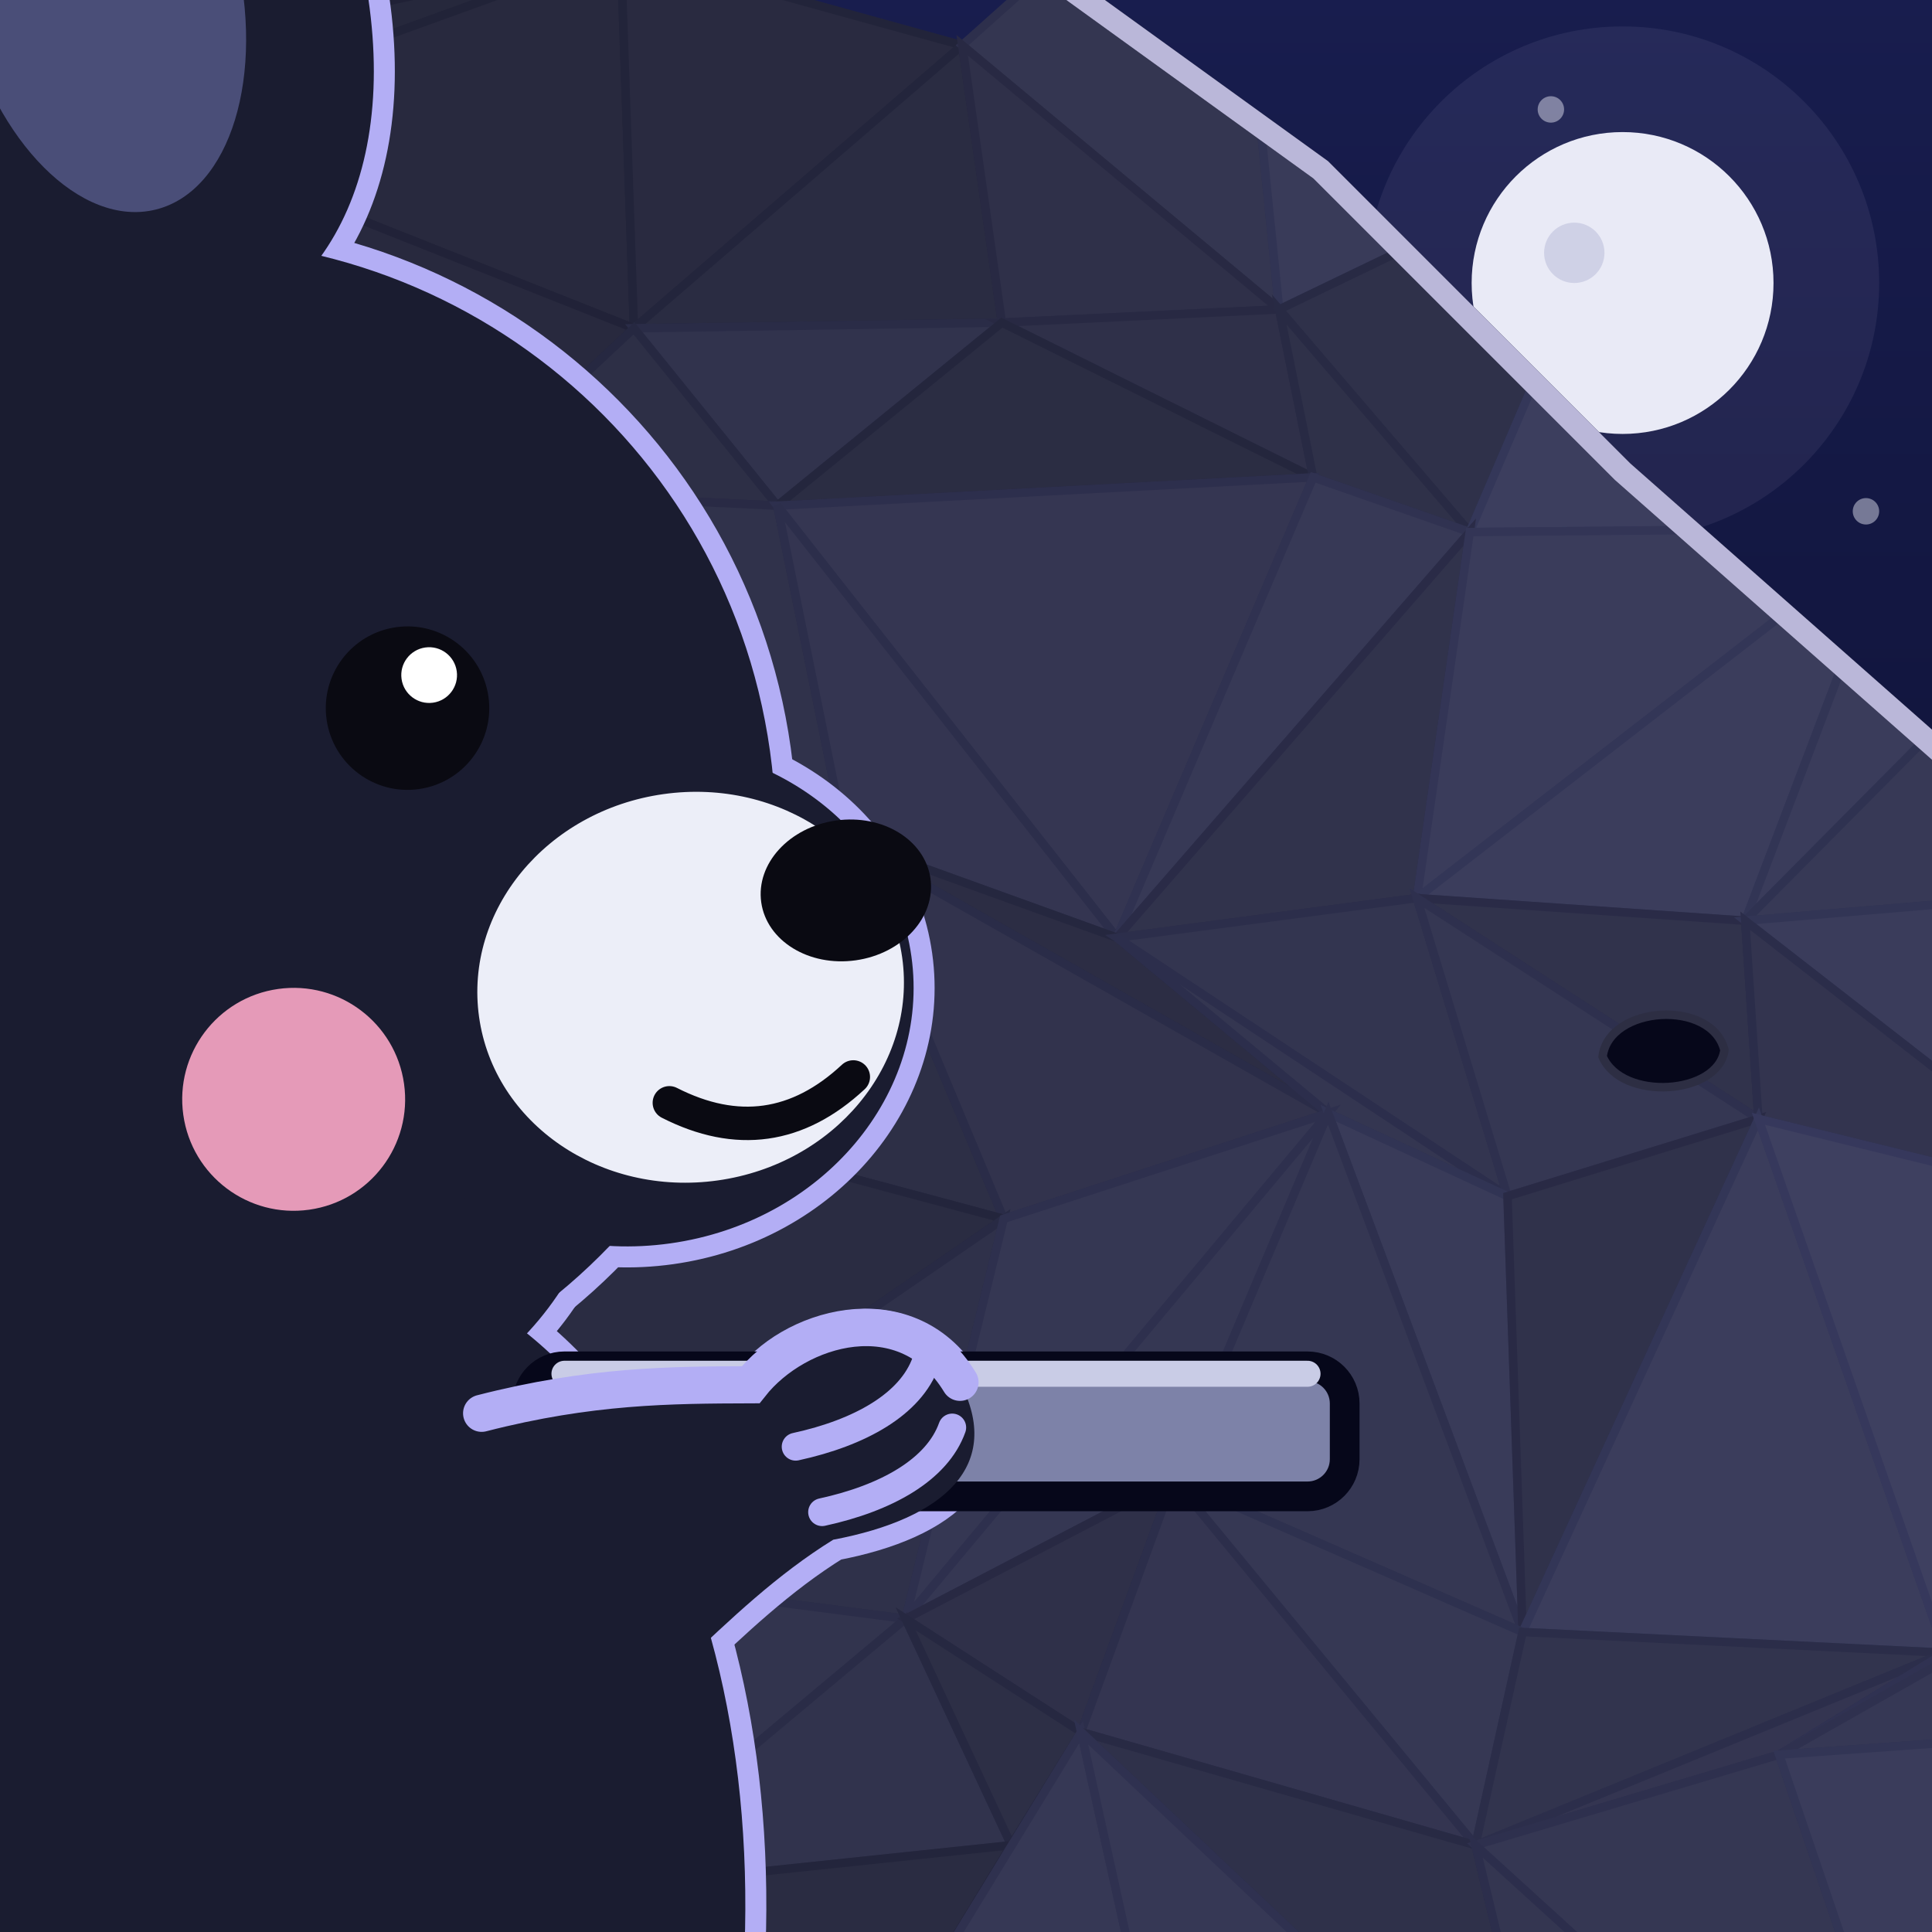
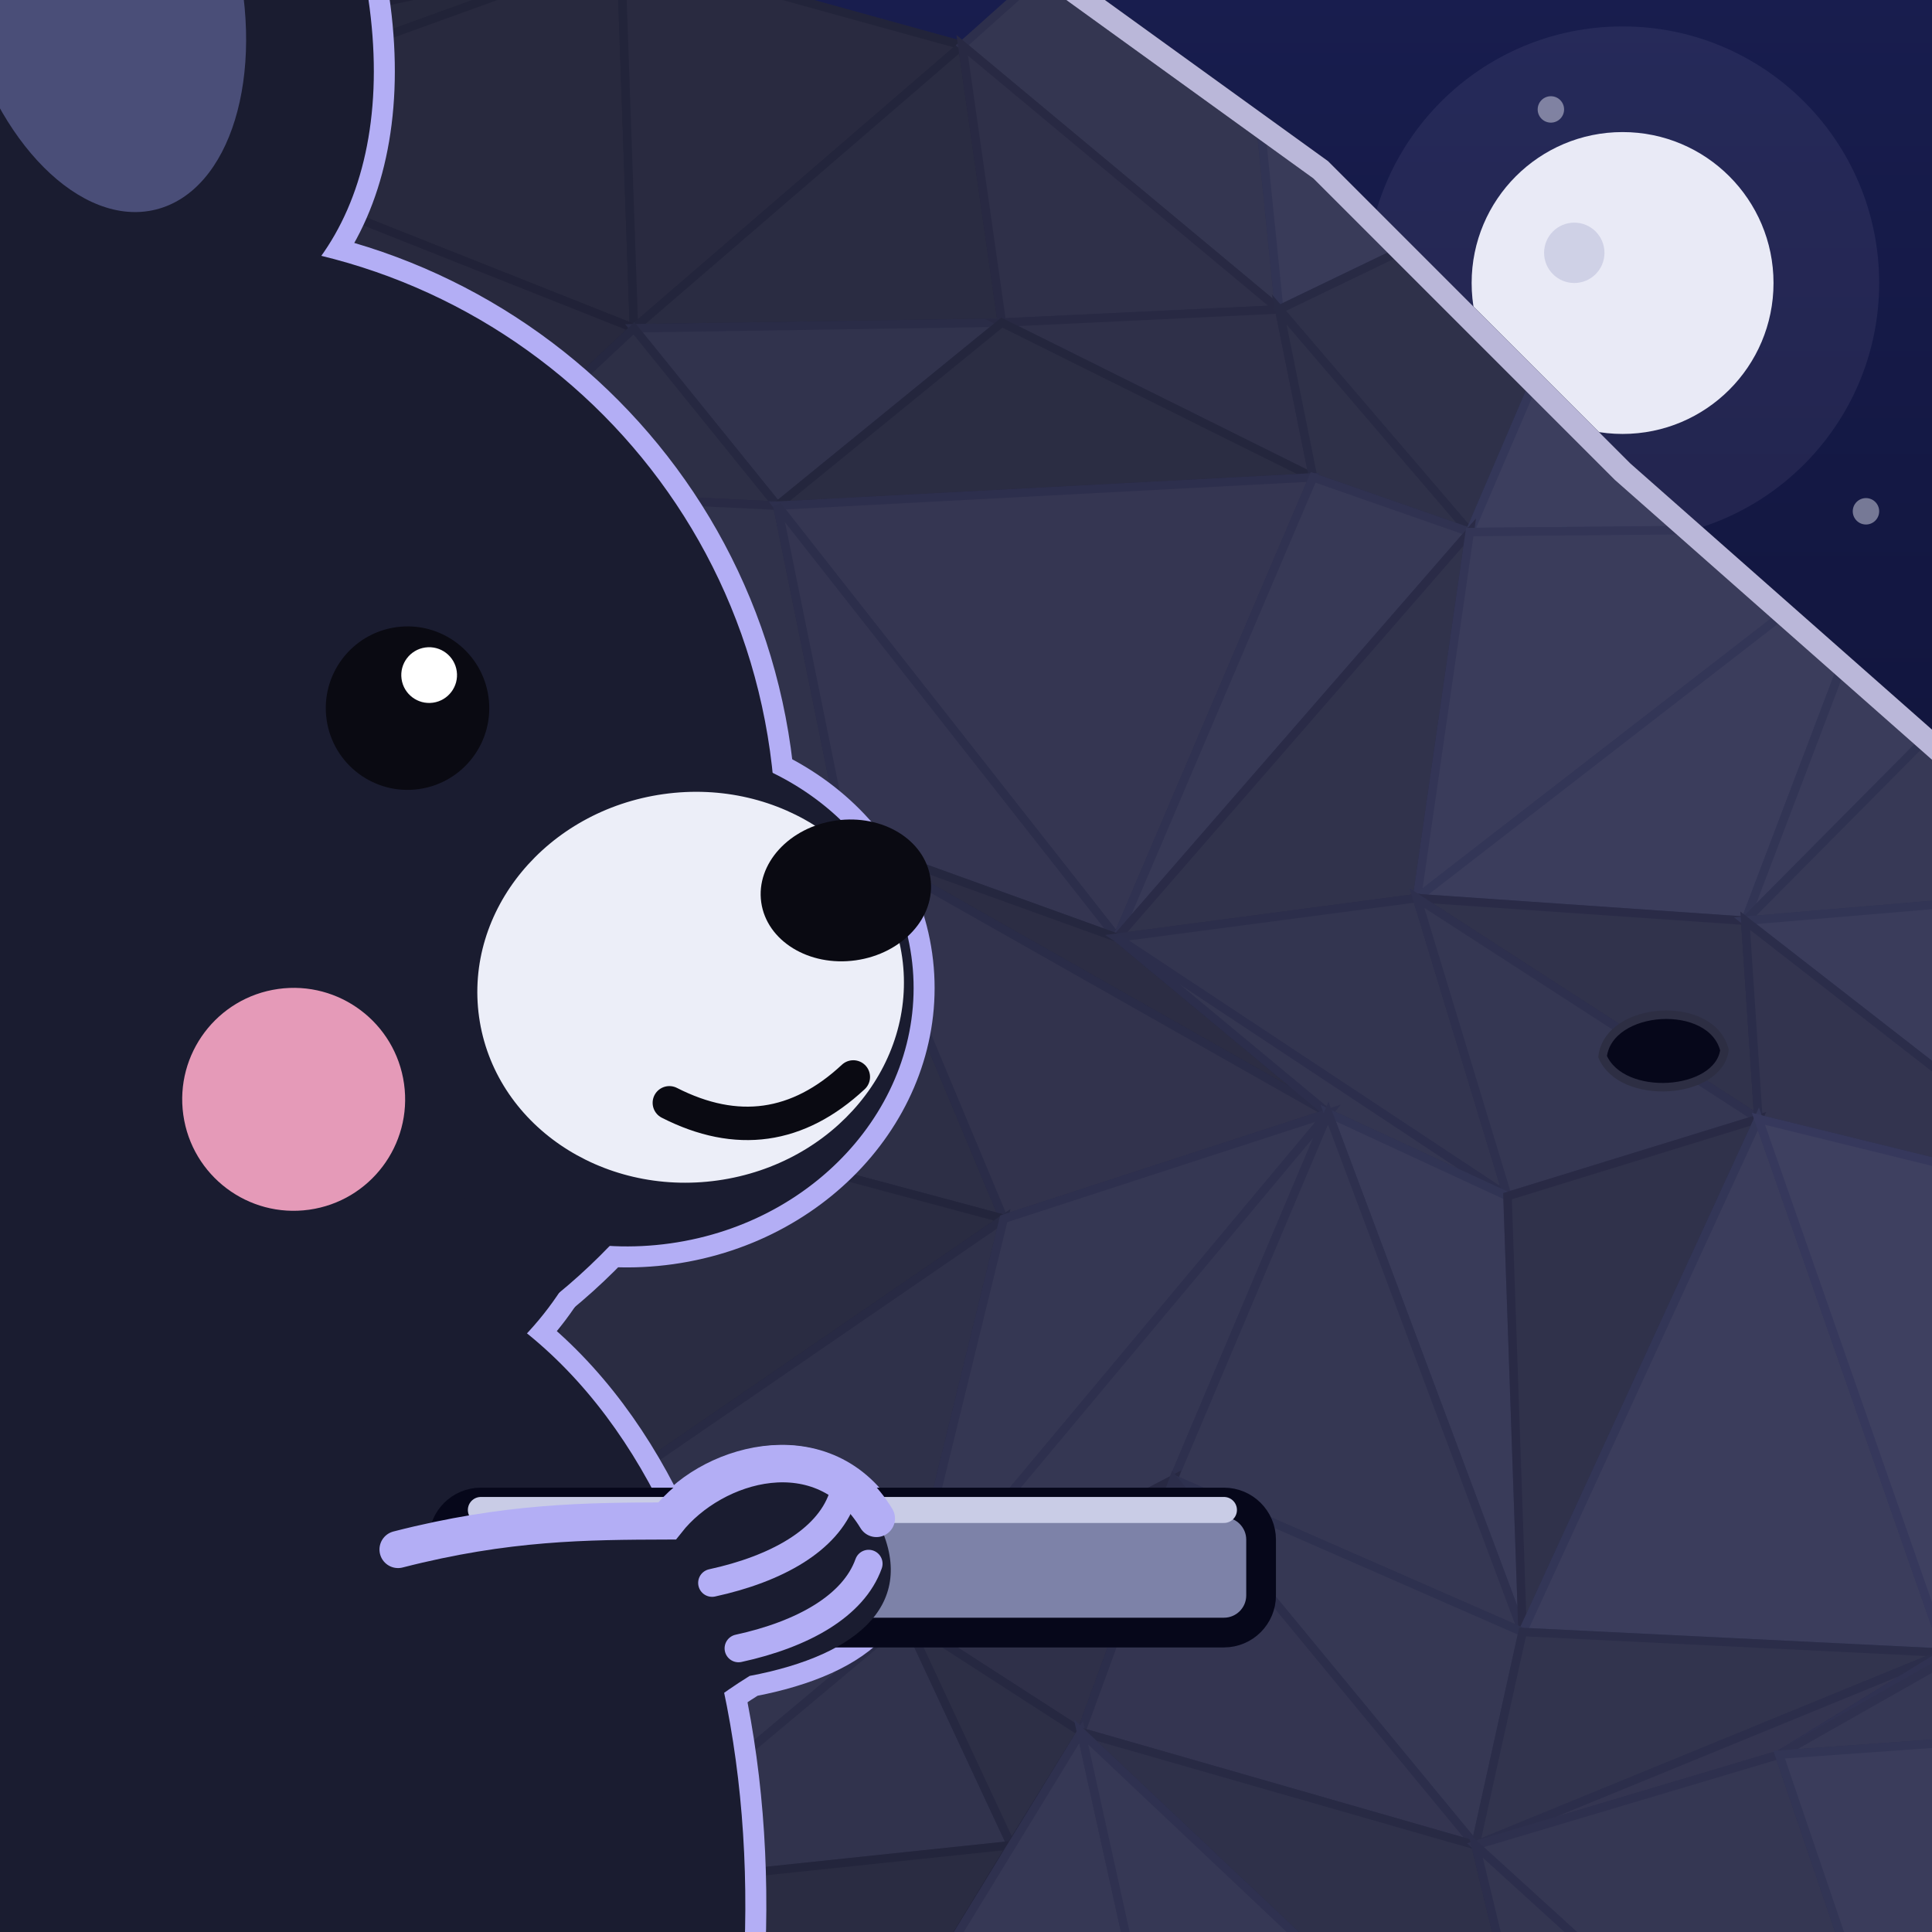
<svg xmlns="http://www.w3.org/2000/svg" viewBox="0 0 1024 1024" width="1024" height="1024" role="img" aria-label="App icon, Crimp">
  <defs>
    <clipPath id="ic-crimp-1024">
      <rect width="1024" height="1024" rx="0" />
    </clipPath>
    <linearGradient id="ib-crimp-1024" x1="0" y1="0" x2="0" y2="1">
      <stop offset="0" stop-color="#181D4E" />
      <stop offset="1" stop-color="#080A26" />
    </linearGradient>
  </defs>
  <g clip-path="url(#ic-crimp-1024)">
    <rect width="1024" height="1024" fill="url(#ib-crimp-1024)" />
    <circle cx="655" cy="265" r="7" fill="#EEF0FA" opacity="0.45" />
    <circle cx="28" cy="56" r="10" fill="#EEF0FA" opacity="0.6" />
    <circle cx="425" cy="267" r="13" fill="#EEF0FA" opacity="0.75" />
    <circle cx="822" cy="58" r="7" fill="#EEF0FA" opacity="0.45" />
    <circle cx="195" cy="269" r="10" fill="#EEF0FA" opacity="0.6" />
    <circle cx="592" cy="60" r="13" fill="#EEF0FA" opacity="0.75" />
    <circle cx="989" cy="271" r="7" fill="#EEF0FA" opacity="0.45" />
    <circle cx="362" cy="62" r="10" fill="#EEF0FA" opacity="0.6" />
    <circle cx="759" cy="273" r="13" fill="#EEF0FA" opacity="0.75" />
    <circle cx="860" cy="150" r="136" fill="#E9E6FF" opacity=".07" />
    <circle cx="860" cy="150" r="80" fill="#E9EAF6" />
    <circle cx="834.4" cy="134" r="16" fill="#CFD1E6" />
    <g>
      <clipPath id="r-crimp-1024">
        <path d="M-40 1064 L-40 -40 L520 -40 L700 90 L860 250 L1064 430 L1064 1064Z" />
      </clipPath>
      <g clip-path="url(#r-crimp-1024)">
        <path d="M-75,-107L102,23L69,68Z" fill="hsl(236 22% 20.0%)" stroke="hsl(236 26% 17.5%)" stroke-width="4.5" />
        <path d="M-75,-107L69,68L-3,162Z" fill="hsl(236 22% 19.0%)" stroke="hsl(236 26% 16.5%)" stroke-width="4.5" />
        <path d="M102,23L329,-26L69,68Z" fill="hsl(236 22% 19.2%)" stroke="hsl(236 26% 16.7%)" stroke-width="4.5" />
        <path d="M329,-26L336,174L69,68Z" fill="hsl(236 22% 20.0%)" stroke="hsl(236 26% 17.5%)" stroke-width="4.5" />
        <path d="M329,-26L510,24L336,174Z" fill="hsl(236 22% 20.5%)" stroke="hsl(236 26% 18.0%)" stroke-width="4.5" />
        <path d="M510,24L531,171L336,174Z" fill="hsl(236 22% 21.1%)" stroke="hsl(236 26% 18.6%)" stroke-width="4.5" />
        <path d="M510,24L651,-102L678,164Z" fill="hsl(236 22% 26.1%)" stroke="hsl(236 26% 23.6%)" stroke-width="4.5" />
        <path d="M510,24L678,164L531,171Z" fill="hsl(236 22% 23.5%)" stroke="hsl(236 26% 21.0%)" stroke-width="4.5" />
        <path d="M651,-102L800,-79L869,72Z" fill="hsl(236 22% 26.7%)" stroke="hsl(236 26% 24.2%)" stroke-width="4.5" />
        <path d="M651,-102L869,72L678,164Z" fill="hsl(236 22% 28.6%)" stroke="hsl(236 26% 26.1%)" stroke-width="4.5" />
        <path d="M800,-79L970,-40L918,98Z" fill="hsl(236 22% 30.3%)" stroke="hsl(236 26% 27.8%)" stroke-width="4.5" />
        <path d="M800,-79L918,98L869,72Z" fill="hsl(236 22% 25.8%)" stroke="hsl(236 26% 23.3%)" stroke-width="4.5" />
        <path d="M970,-40L1195,-75L918,98Z" fill="hsl(236 22% 27.0%)" stroke="hsl(236 26% 24.5%)" stroke-width="4.5" />
        <path d="M1195,-75L1093,93L918,98Z" fill="hsl(236 22% 31.0%)" stroke="hsl(236 26% 28.5%)" stroke-width="4.5" />
        <path d="M1195,-75L1379,-49L1093,93Z" fill="hsl(236 22% 31.0%)" stroke="hsl(236 26% 28.5%)" stroke-width="4.5" />
        <path d="M1379,-49L1275,63L1093,93Z" fill="hsl(236 22% 31.0%)" stroke="hsl(236 26% 28.5%)" stroke-width="4.5" />
        <path d="M-3,162L69,68L84,332Z" fill="hsl(236 22% 19.0%)" stroke="hsl(236 26% 16.5%)" stroke-width="4.5" />
        <path d="M-3,162L84,332L-45,334Z" fill="hsl(236 22% 20.6%)" stroke="hsl(236 26% 18.1%)" stroke-width="4.5" />
        <path d="M69,68L336,174L244,260Z" fill="hsl(236 22% 19.9%)" stroke="hsl(236 26% 17.4%)" stroke-width="4.5" />
        <path d="M69,68L244,260L84,332Z" fill="hsl(236 22% 23.1%)" stroke="hsl(236 26% 20.6%)" stroke-width="4.5" />
        <path d="M336,174L531,171L412,268Z" fill="hsl(236 22% 24.6%)" stroke="hsl(236 26% 22.1%)" stroke-width="4.5" />
        <path d="M336,174L412,268L244,260Z" fill="hsl(236 22% 22.6%)" stroke="hsl(236 26% 20.1%)" stroke-width="4.5" />
        <path d="M531,171L678,164L696,253Z" fill="hsl(236 22% 23.5%)" stroke="hsl(236 26% 21.0%)" stroke-width="4.5" />
        <path d="M531,171L696,253L412,268Z" fill="hsl(236 22% 21.6%)" stroke="hsl(236 26% 19.1%)" stroke-width="4.5" />
        <path d="M678,164L869,72L779,282Z" fill="hsl(236 22% 23.8%)" stroke="hsl(236 26% 21.3%)" stroke-width="4.5" />
        <path d="M678,164L779,282L696,253Z" fill="hsl(236 22% 23.6%)" stroke="hsl(236 26% 21.1%)" stroke-width="4.5" />
        <path d="M869,72L918,98L1004,280Z" fill="hsl(236 22% 29.1%)" stroke="hsl(236 26% 26.6%)" stroke-width="4.5" />
        <path d="M869,72L1004,280L779,282Z" fill="hsl(236 22% 30.2%)" stroke="hsl(236 26% 27.7%)" stroke-width="4.5" />
        <path d="M918,98L1093,93L1174,237Z" fill="hsl(236 22% 31.0%)" stroke="hsl(236 26% 28.5%)" stroke-width="4.5" />
        <path d="M918,98L1174,237L1004,280Z" fill="hsl(236 22% 29.1%)" stroke="hsl(236 26% 26.6%)" stroke-width="4.5" />
        <path d="M1093,93L1275,63L1293,328Z" fill="hsl(236 22% 30.5%)" stroke="hsl(236 26% 28.0%)" stroke-width="4.5" />
        <path d="M1093,93L1293,328L1174,237Z" fill="hsl(236 22% 29.6%)" stroke="hsl(236 26% 27.1%)" stroke-width="4.5" />
        <path d="M-45,334L84,332L81,538Z" fill="hsl(236 22% 22.6%)" stroke="hsl(236 26% 20.1%)" stroke-width="4.5" />
        <path d="M-45,334L81,538L-56,525Z" fill="hsl(236 22% 20.2%)" stroke="hsl(236 26% 17.7%)" stroke-width="4.5" />
        <path d="M84,332L244,260L81,538Z" fill="hsl(236 22% 23.1%)" stroke="hsl(236 26% 20.6%)" stroke-width="4.5" />
        <path d="M244,260L298,490L81,538Z" fill="hsl(236 22% 20.3%)" stroke="hsl(236 26% 17.8%)" stroke-width="4.5" />
        <path d="M244,260L412,268L448,445Z" fill="hsl(236 22% 24.0%)" stroke="hsl(236 26% 21.5%)" stroke-width="4.5" />
        <path d="M244,260L448,445L298,490Z" fill="hsl(236 22% 21.4%)" stroke="hsl(236 26% 18.9%)" stroke-width="4.5" />
        <path d="M412,268L696,253L592,497Z" fill="hsl(236 22% 26.4%)" stroke="hsl(236 26% 23.9%)" stroke-width="4.5" />
        <path d="M412,268L592,497L448,445Z" fill="hsl(236 22% 25.9%)" stroke="hsl(236 26% 23.4%)" stroke-width="4.5" />
        <path d="M696,253L779,282L592,497Z" fill="hsl(236 22% 27.7%)" stroke="hsl(236 26% 25.2%)" stroke-width="4.5" />
        <path d="M779,282L751,476L592,497Z" fill="hsl(236 22% 24.5%)" stroke="hsl(236 26% 22.0%)" stroke-width="4.5" />
        <path d="M779,282L1004,280L751,476Z" fill="hsl(236 22% 29.3%)" stroke="hsl(236 26% 26.8%)" stroke-width="4.5" />
        <path d="M1004,280L925,488L751,476Z" fill="hsl(236 22% 29.6%)" stroke="hsl(236 26% 27.1%)" stroke-width="4.5" />
        <path d="M1004,280L1174,237L925,488Z" fill="hsl(236 22% 29.1%)" stroke="hsl(236 26% 26.6%)" stroke-width="4.5" />
        <path d="M1174,237L1138,470L925,488Z" fill="hsl(236 22% 27.6%)" stroke="hsl(236 26% 25.1%)" stroke-width="4.5" />
        <path d="M1174,237L1293,328L1276,538Z" fill="hsl(236 22% 28.1%)" stroke="hsl(236 26% 25.6%)" stroke-width="4.5" />
        <path d="M1174,237L1276,538L1138,470Z" fill="hsl(236 22% 27.2%)" stroke="hsl(236 26% 24.7%)" stroke-width="4.5" />
        <path d="M-56,525L81,538L-89,657Z" fill="hsl(236 22% 21.7%)" stroke="hsl(236 26% 19.2%)" stroke-width="4.5" />
        <path d="M81,538L142,633L-89,657Z" fill="hsl(236 22% 21.5%)" stroke="hsl(236 26% 19.0%)" stroke-width="4.5" />
        <path d="M81,538L298,490L323,590Z" fill="hsl(236 22% 19.7%)" stroke="hsl(236 26% 17.2%)" stroke-width="4.5" />
        <path d="M81,538L323,590L142,633Z" fill="hsl(236 22% 19.0%)" stroke="hsl(236 26% 16.5%)" stroke-width="4.5" />
        <path d="M298,490L448,445L323,590Z" fill="hsl(236 22% 25.3%)" stroke="hsl(236 26% 22.8%)" stroke-width="4.5" />
        <path d="M448,445L532,646L323,590Z" fill="hsl(236 22% 22.6%)" stroke="hsl(236 26% 20.1%)" stroke-width="4.5" />
        <path d="M448,445L592,497L704,590Z" fill="hsl(236 22% 22.0%)" stroke="hsl(236 26% 19.5%)" stroke-width="4.5" />
        <path d="M448,445L704,590L532,646Z" fill="hsl(236 22% 24.9%)" stroke="hsl(236 26% 22.4%)" stroke-width="4.5" />
        <path d="M592,497L751,476L799,634Z" fill="hsl(236 22% 25.7%)" stroke="hsl(236 26% 23.2%)" stroke-width="4.5" />
        <path d="M592,497L799,634L704,590Z" fill="hsl(236 22% 26.0%)" stroke="hsl(236 26% 23.5%)" stroke-width="4.5" />
        <path d="M751,476L925,488L932,593Z" fill="hsl(236 22% 24.5%)" stroke="hsl(236 26% 22.0%)" stroke-width="4.5" />
        <path d="M751,476L932,593L799,634Z" fill="hsl(236 22% 26.8%)" stroke="hsl(236 26% 24.3%)" stroke-width="4.5" />
        <path d="M925,488L1138,470L1119,639Z" fill="hsl(236 22% 29.1%)" stroke="hsl(236 26% 26.6%)" stroke-width="4.5" />
        <path d="M925,488L1119,639L932,593Z" fill="hsl(236 22% 25.4%)" stroke="hsl(236 26% 22.9%)" stroke-width="4.5" />
        <path d="M1138,470L1276,538L1255,573Z" fill="hsl(236 22% 27.9%)" stroke="hsl(236 26% 25.4%)" stroke-width="4.5" />
        <path d="M1138,470L1255,573L1119,639Z" fill="hsl(236 22% 27.2%)" stroke="hsl(236 26% 24.7%)" stroke-width="4.5" />
        <path d="M-89,657L142,633L18,776Z" fill="hsl(236 22% 22.2%)" stroke="hsl(236 26% 19.7%)" stroke-width="4.5" />
        <path d="M142,633L190,878L18,776Z" fill="hsl(236 22% 21.0%)" stroke="hsl(236 26% 18.5%)" stroke-width="4.5" />
        <path d="M142,633L323,590L264,830Z" fill="hsl(236 22% 24.4%)" stroke="hsl(236 26% 21.9%)" stroke-width="4.5" />
        <path d="M142,633L264,830L190,878Z" fill="hsl(236 22% 19.0%)" stroke="hsl(236 26% 16.5%)" stroke-width="4.5" />
        <path d="M323,590L532,646L264,830Z" fill="hsl(236 22% 21.1%)" stroke="hsl(236 26% 18.6%)" stroke-width="4.5" />
        <path d="M532,646L480,858L264,830Z" fill="hsl(236 22% 23.7%)" stroke="hsl(236 26% 21.2%)" stroke-width="4.5" />
        <path d="M532,646L704,590L480,858Z" fill="hsl(236 22% 26.8%)" stroke="hsl(236 26% 24.3%)" stroke-width="4.5" />
        <path d="M704,590L622,784L480,858Z" fill="hsl(236 22% 26.7%)" stroke="hsl(236 26% 24.2%)" stroke-width="4.5" />
        <path d="M704,590L799,634L807,865Z" fill="hsl(236 22% 28.6%)" stroke="hsl(236 26% 26.1%)" stroke-width="4.5" />
        <path d="M704,590L807,865L622,784Z" fill="hsl(236 22% 26.7%)" stroke="hsl(236 26% 24.2%)" stroke-width="4.5" />
        <path d="M799,634L932,593L807,865Z" fill="hsl(236 22% 24.0%)" stroke="hsl(236 26% 21.5%)" stroke-width="4.5" />
        <path d="M932,593L1031,876L807,865Z" fill="hsl(236 22% 29.6%)" stroke="hsl(236 26% 27.1%)" stroke-width="4.5" />
        <path d="M932,593L1119,639L1031,876Z" fill="hsl(236 22% 31.0%)" stroke="hsl(236 26% 28.5%)" stroke-width="4.5" />
        <path d="M1119,639L1181,795L1031,876Z" fill="hsl(236 22% 28.8%)" stroke="hsl(236 26% 26.3%)" stroke-width="4.5" />
        <path d="M1119,639L1255,573L1327,869Z" fill="hsl(236 22% 30.5%)" stroke="hsl(236 26% 28.0%)" stroke-width="4.5" />
        <path d="M1119,639L1327,869L1181,795Z" fill="hsl(236 22% 29.1%)" stroke="hsl(236 26% 26.6%)" stroke-width="4.5" />
        <path d="M18,776L190,878L100,983Z" fill="hsl(236 22% 21.3%)" stroke="hsl(236 26% 18.8%)" stroke-width="4.5" />
        <path d="M18,776L100,983L2,1043Z" fill="hsl(236 22% 19.0%)" stroke="hsl(236 26% 16.5%)" stroke-width="4.5" />
        <path d="M190,878L264,830L100,983Z" fill="hsl(236 22% 19.0%)" stroke="hsl(236 26% 16.5%)" stroke-width="4.5" />
        <path d="M264,830L308,1002L100,983Z" fill="hsl(236 22% 21.6%)" stroke="hsl(236 26% 19.1%)" stroke-width="4.5" />
        <path d="M264,830L480,858L308,1002Z" fill="hsl(236 22% 25.1%)" stroke="hsl(236 26% 22.6%)" stroke-width="4.5" />
        <path d="M480,858L536,978L308,1002Z" fill="hsl(236 22% 24.7%)" stroke="hsl(236 26% 22.2%)" stroke-width="4.5" />
        <path d="M480,858L622,784L573,918Z" fill="hsl(236 22% 23.5%)" stroke="hsl(236 26% 21.0%)" stroke-width="4.5" />
        <path d="M480,858L573,918L536,978Z" fill="hsl(236 22% 22.6%)" stroke="hsl(236 26% 20.1%)" stroke-width="4.5" />
        <path d="M622,784L807,865L782,978Z" fill="hsl(236 22% 27.1%)" stroke="hsl(236 26% 24.6%)" stroke-width="4.5" />
        <path d="M622,784L782,978L573,918Z" fill="hsl(236 22% 25.9%)" stroke="hsl(236 26% 23.4%)" stroke-width="4.5" />
        <path d="M807,865L1031,876L782,978Z" fill="hsl(236 22% 25.2%)" stroke="hsl(236 26% 22.7%)" stroke-width="4.5" />
        <path d="M1031,876L943,930L782,978Z" fill="hsl(236 22% 25.9%)" stroke="hsl(236 26% 23.4%)" stroke-width="4.5" />
        <path d="M1031,876L1181,795L943,930Z" fill="hsl(236 22% 27.9%)" stroke="hsl(236 26% 25.4%)" stroke-width="4.5" />
        <path d="M1181,795L1167,914L943,930Z" fill="hsl(236 22% 27.2%)" stroke="hsl(236 26% 24.7%)" stroke-width="4.5" />
        <path d="M1181,795L1327,869L1335,980Z" fill="hsl(236 22% 31.0%)" stroke="hsl(236 26% 28.5%)" stroke-width="4.5" />
        <path d="M1181,795L1335,980L1167,914Z" fill="hsl(236 22% 30.2%)" stroke="hsl(236 26% 27.7%)" stroke-width="4.5" />
        <path d="M2,1043L100,983L-3,1187Z" fill="hsl(236 22% 19.3%)" stroke="hsl(236 26% 16.8%)" stroke-width="4.5" />
        <path d="M100,983L92,1155L-3,1187Z" fill="hsl(236 22% 23.0%)" stroke="hsl(236 26% 20.5%)" stroke-width="4.5" />
        <path d="M100,983L308,1002L92,1155Z" fill="hsl(236 22% 19.4%)" stroke="hsl(236 26% 16.9%)" stroke-width="4.5" />
        <path d="M308,1002L255,1091L92,1155Z" fill="hsl(236 22% 22.4%)" stroke="hsl(236 26% 19.9%)" stroke-width="4.5" />
        <path d="M308,1002L536,978L414,1178Z" fill="hsl(236 22% 21.3%)" stroke="hsl(236 26% 18.8%)" stroke-width="4.5" />
        <path d="M308,1002L414,1178L255,1091Z" fill="hsl(236 22% 22.9%)" stroke="hsl(236 26% 20.4%)" stroke-width="4.5" />
        <path d="M536,978L573,918L414,1178Z" fill="hsl(236 22% 21.4%)" stroke="hsl(236 26% 18.9%)" stroke-width="4.5" />
        <path d="M573,918L632,1185L414,1178Z" fill="hsl(236 22% 27.2%)" stroke="hsl(236 26% 24.7%)" stroke-width="4.5" />
        <path d="M573,918L782,978L825,1156Z" fill="hsl(236 22% 23.7%)" stroke="hsl(236 26% 21.2%)" stroke-width="4.5" />
        <path d="M573,918L825,1156L632,1185Z" fill="hsl(236 22% 27.3%)" stroke="hsl(236 26% 24.8%)" stroke-width="4.5" />
        <path d="M782,978L943,930L1039,1212Z" fill="hsl(236 22% 26.7%)" stroke="hsl(236 26% 24.2%)" stroke-width="4.5" />
        <path d="M782,978L1039,1212L825,1156Z" fill="hsl(236 22% 26.0%)" stroke="hsl(236 26% 23.5%)" stroke-width="4.5" />
        <path d="M943,930L1167,914L1039,1212Z" fill="hsl(236 22% 29.1%)" stroke="hsl(236 26% 26.6%)" stroke-width="4.5" />
        <path d="M1167,914L1142,1133L1039,1212Z" fill="hsl(236 22% 31.0%)" stroke="hsl(236 26% 28.5%)" stroke-width="4.5" />
        <path d="M1167,914L1335,980L1290,1136Z" fill="hsl(236 22% 27.8%)" stroke="hsl(236 26% 25.3%)" stroke-width="4.5" />
        <path d="M1167,914L1290,1136L1142,1133Z" fill="hsl(236 22% 31.0%)" stroke="hsl(236 26% 28.5%)" stroke-width="4.5" />
        <path d="M-3,1187L92,1155L-46,1291Z" fill="hsl(236 22% 19.0%)" stroke="hsl(236 26% 16.5%)" stroke-width="4.5" />
        <path d="M92,1155L96,1281L-46,1291Z" fill="hsl(236 22% 19.0%)" stroke="hsl(236 26% 16.5%)" stroke-width="4.5" />
        <path d="M92,1155L255,1091L96,1281Z" fill="hsl(236 22% 22.1%)" stroke="hsl(236 26% 19.6%)" stroke-width="4.5" />
        <path d="M255,1091L344,1350L96,1281Z" fill="hsl(236 22% 20.1%)" stroke="hsl(236 26% 17.6%)" stroke-width="4.5" />
        <path d="M255,1091L414,1178L344,1350Z" fill="hsl(236 22% 20.8%)" stroke="hsl(236 26% 18.3%)" stroke-width="4.5" />
        <path d="M414,1178L463,1335L344,1350Z" fill="hsl(236 22% 25.2%)" stroke="hsl(236 26% 22.7%)" stroke-width="4.5" />
        <path d="M414,1178L632,1185L463,1335Z" fill="hsl(236 22% 21.1%)" stroke="hsl(236 26% 18.6%)" stroke-width="4.5" />
        <path d="M632,1185L592,1341L463,1335Z" fill="hsl(236 22% 25.5%)" stroke="hsl(236 26% 23.0%)" stroke-width="4.5" />
        <path d="M632,1185L825,1156L592,1341Z" fill="hsl(236 22% 23.8%)" stroke="hsl(236 26% 21.3%)" stroke-width="4.5" />
        <path d="M825,1156L809,1316L592,1341Z" fill="hsl(236 22% 28.6%)" stroke="hsl(236 26% 26.1%)" stroke-width="4.5" />
        <path d="M825,1156L1039,1212L809,1316Z" fill="hsl(236 22% 27.1%)" stroke="hsl(236 26% 24.6%)" stroke-width="4.5" />
        <path d="M1039,1212L941,1308L809,1316Z" fill="hsl(236 22% 27.7%)" stroke="hsl(236 26% 25.2%)" stroke-width="4.5" />
        <path d="M1039,1212L1142,1133L1199,1263Z" fill="hsl(236 22% 27.1%)" stroke="hsl(236 26% 24.6%)" stroke-width="4.5" />
        <path d="M1039,1212L1199,1263L941,1308Z" fill="hsl(236 22% 27.4%)" stroke="hsl(236 26% 24.9%)" stroke-width="4.5" />
        <path d="M1142,1133L1290,1136L1375,1306Z" fill="hsl(236 22% 29.9%)" stroke="hsl(236 26% 27.4%)" stroke-width="4.5" />
        <path d="M1142,1133L1375,1306L1199,1263Z" fill="hsl(236 22% 29.4%)" stroke="hsl(236 26% 26.9%)" stroke-width="4.5" />
      </g>
      <path d="M124 860C128 828 192 824 200 856C196 884 136 888 124 860Z" fill="#06071A" stroke="hsl(236 20% 22%)" stroke-width="4.5" />
      <path d="M849.4 560C852.8 532.8 907.2 529.4 914 556.6C910.6 580.4 859.6 583.8 849.4 560Z" fill="#06071A" stroke="hsl(236 20% 22%)" stroke-width="4.5" />
      <path d="M-40 1064 L-40 -40 L520 -40 L700 90 L860 250 L1064 430 L1064 1064Z" fill="none" stroke="#04051A" stroke-width="12" stroke-linejoin="round" />
      <path d="M520 -40 L700 90 L860 250 L1064 430" fill="none" stroke="#D9D6FA" stroke-width="12" stroke-linecap="round" opacity=".85" />
    </g>
    <svg x="0" y="0" width="1024" height="1024" viewBox="-10 -132 104 104" preserveAspectRatio="xMidYMid slice">
      <g fill="#B3AEF5" stroke="#B3AEF5" stroke-width="2.261" stroke-linejoin="round">
        <g transform="translate(0 0)">
          <g data-part="body" transform="translate(0 0) rotate(-4)">
            <g data-part="tail" transform="translate(-18 -4) rotate(20)">
              <g>
                <path d="M4 -16 C-18 -14 -40 0 -54 18 C-58 24 -53 30 -47 26 C-32 16 -16 12 4 12Z" />
              </g>
            </g>
            <g data-part="thighFar" transform="translate(-4 -12) rotate(-40)">
              <g data-part="shinFar" transform="translate(12 28) rotate(60)">
                <g>
                  <path d="M-6 0 L-5 16 A5 5 0 0 0 5 16 L6 0 A6 6 0 0 0 -6 0Z" />
                </g>
                <g data-part="shoeFar" transform="translate(0 20) rotate(-40)">
                  <g>
                    <g transform="scale(1.2)">
                      <path d="M-7.6 -8.4 C-10.4 -14.6 -4.6 -16.4 -4.2 -9.8Z" fill="#0B0C16" />
                      <path d="M-7 -8 C-11 -6 -13 0 -12 5 C-11.5 9 -8 11 -4 10.6 C4 10 14 12 22 14.5 C26 15.6 29 15 28.5 12.5 C27.5 8 21 3 14 -0.5 C9 -3 5 -7 3 -9 C0 -10.6 -4 -10.2 -7 -8Z" fill="#0B0C16" />
                    </g>
                  </g>
                </g>
              </g>
              <g>
                <ellipse cx="6" cy="12" rx="19" ry="22" transform="rotate(-20 6 12)" />
              </g>
            </g>
-             <g data-part="armFar" transform="translate(12 -46) rotate(-168)">
+             <g data-part="armFar" transform="translate(9 -39) rotate(-168)">
              <g>
                <path d="M-10 0 C-10 -8 10 -8 10 0 C10 8 7 14 5.5 19 C7.5 22 7 28.5 1.5 29.5 C-3.5 30 -5 26 -3.8 20 C-5 13 -9 7 -10 0Z" />
              </g>
            </g>
            <g>
              <path d="M-24 0 C-32 -24 -24 -58 2 -64 C24 -68 34 -48 32 -26 C30 -6 20 6 2 8 C-12 9 -20 6 -24 0Z" />
            </g>
            <g data-part="head" transform="translate(8 -56) rotate(-4)">
              <g data-part="earFar" transform="translate(-12 -54) rotate(-14)">
                <g>
                  <path d="M0 -41 C9 -41 14 -30 14 -18 C14 -6 8 1 0 1 C-8 1 -14 -6 -14 -18 C-14 -30 -9 -41 0 -41Z" />
                </g>
              </g>
              <g>
                <circle cx="0" cy="-31" r="32" />
                <circle cx="4" cy="-15" r="17" />
                <ellipse cx="23" cy="-19" rx="15" ry="13.5" />
              </g>
              <g data-part="earNear" transform="translate(4 -58) rotate(-6)">
                <g>
                  <path d="M0 -41 C9 -41 14 -30 14 -18 C14 -6 8 1 0 1 C-8 1 -14 -6 -14 -18 C-14 -30 -9 -41 0 -41Z" />
                </g>
              </g>
            </g>
            <g data-part="thighNear" transform="translate(2 -10) rotate(20)">
              <g data-part="shinNear" transform="translate(12 28) rotate(10)">
                <g>
                  <path d="M-6 0 L-5 16 A5 5 0 0 0 5 16 L6 0 A6 6 0 0 0 -6 0Z" />
                </g>
                <g data-part="shoeNear" transform="translate(0 20) rotate(-10)">
                  <g>
                    <g transform="scale(1.2)">
                      <path d="M-7.6 -8.4 C-10.4 -14.6 -4.6 -16.4 -4.2 -9.8Z" fill="#0B0C16" />
                      <path d="M-7 -8 C-11 -6 -13 0 -12 5 C-11.5 9 -8 11 -4 10.6 C4 10 14 12 22 14.5 C26 15.6 29 15 28.5 12.5 C27.5 8 21 3 14 -0.5 C9 -3 5 -7 3 -9 C0 -10.6 -4 -10.2 -7 -8Z" fill="#0B0C16" />
                    </g>
                  </g>
                </g>
              </g>
              <g>
                <ellipse cx="6" cy="12" rx="19" ry="22" transform="rotate(-20 6 12)" />
              </g>
            </g>
-             <g data-part="armNear" transform="translate(18 -44) rotate(-108)">
+             <g data-part="armNear" transform="translate(13 -37) rotate(-108)">
              <g>
                <path d="M-10 0 C-10 -8 10 -8 10 0 C10 8 7 14 5.5 19 C7.5 22 7 28.5 1.5 29.5 C-3.5 30 -5 26 -3.8 20 C-5 13 -9 7 -10 0Z" />
              </g>
            </g>
          </g>
        </g>
      </g>
      <g transform="translate(0 0)">
        <g data-part="body" transform="translate(0 0) rotate(-4)">
          <g data-part="tail" transform="translate(-18 -4) rotate(20)">
            <g fill="#1A1C30">
              <path d="M4 -16 C-18 -14 -40 0 -54 18 C-58 24 -53 30 -47 26 C-32 16 -16 12 4 12Z" />
            </g>
          </g>
          <g data-part="thighFar" transform="translate(-4 -12) rotate(-40)">
            <g data-part="shinFar" transform="translate(12 28) rotate(60)">
              <g fill="#111222">
                <path d="M-6 0 L-5 16 A5 5 0 0 0 5 16 L6 0 A6 6 0 0 0 -6 0Z" />
              </g>
              <g data-part="shoeFar" transform="translate(0 20) rotate(-40)">
                <g fill="#1A1C30">
                  <g transform="scale(1.2)">
                    <path d="M-7.6 -8.4 C-10.4 -14.6 -4.6 -16.4 -4.2 -9.8Z" fill="#0B0C16" />
                    <path d="M-7 -8 C-11 -6 -13 0 -12 5 C-11.5 9 -8 11 -4 10.6 C4 10 14 12 22 14.5 C26 15.6 29 15 28.5 12.5 C27.5 8 21 3 14 -0.5 C9 -3 5 -7 3 -9 C0 -10.6 -4 -10.2 -7 -8Z" fill="#0B0C16" />
                    <g data-detail="">
                      <path d="M-6.6 -13 C-6.8 -14.6 -5 -14.8 -4.9 -12.8" fill="none" stroke="#3A3D5E" stroke-width="1.1" stroke-linecap="round" />
                      <path d="M-3.6 -9.6 C0 -10 2 -9 3 -8.6 C6 -6 9 -3 13 -1 C10.5 2 9.5 5 10 8 L-1.2 7.6 C-2.2 2 -3 -4 -3.6 -9.6Z" fill="#262840" />
                      <path d="M-1 -5.6 l1.6 1.2 l1.6 -1.2 M0 -0.6 l1.6 1.2 l1.6 -1.2 M5.4 1.4 l1.6 1.2 l1.6 -1.2 M1 4.4 l1.6 1.2 l1.6 -1.2" fill="none" stroke="#3A3D5E" stroke-width=".8" stroke-linecap="round" stroke-linejoin="round" />
                      <path d="M13 -1 C10.5 2 9.5 5 10 8" fill="none" stroke="#06071A" stroke-width="1.2" stroke-linecap="round" />
                      <path d="M15.5 0.6 C20 3 24.5 6.6 26.6 10.2" fill="none" stroke="#3A3D5E" stroke-width="1.2" stroke-linecap="round" />
                      <path d="M-7.4 -8.4 C-6.6 -9 -5.6 -9.4 -4.6 -9.6 C-4.4 -3 -3.2 2.6 -1.4 7.4 C3 7.9 7 8.1 10 8 L10.2 10 C6 10.2 0 10.2 -4.6 10.3 C-6.4 4 -7.2 -2 -7.4 -8.4Z" fill="#A99CF0" stroke="#06071A" stroke-width="1" stroke-linejoin="round" />
                      <path d="M2.4 -8.6 L6.6 5" stroke="#06071A" stroke-width="6.6" stroke-linecap="round" />
                      <path d="M2.4 -8.6 L6.6 5" stroke="#14162A" stroke-width="5" stroke-linecap="round" />
                      <path d="M3.1 -6.4 L5.9 2.8" stroke="#3A3D5E" stroke-width=".9" stroke-linecap="round" stroke-dasharray="1.4 1.6" />
                      <path d="M-10.6 8.4 C-6 10.8 6 11.2 21.4 14" fill="none" stroke="#2A2D48" stroke-width="1.1" stroke-linecap="round" />
                    </g>
                  </g>
                </g>
              </g>
            </g>
            <g fill="#111222">
              <ellipse cx="6" cy="12" rx="19" ry="22" transform="rotate(-20 6 12)" />
            </g>
          </g>
-           <g data-part="armFar" transform="translate(12 -46) rotate(-168)">
+           <g data-part="armFar" transform="translate(9 -39) rotate(-168)">
            <g fill="#111222">
              <path d="M-10 0 C-10 -8 10 -8 10 0 C10 8 7 14 5.5 19 C7.5 22 7 28.5 1.5 29.5 C-3.5 30 -5 26 -3.8 20 C-5 13 -9 7 -10 0Z" />
            </g>
          </g>
          <g fill="#1A1C30">
            <path d="M-24 0 C-32 -24 -24 -58 2 -64 C24 -68 34 -48 32 -26 C30 -6 20 6 2 8 C-12 9 -20 6 -24 0Z" />
          </g>
          <g data-part="head" transform="translate(8 -56) rotate(-4)">
            <g data-part="earFar" transform="translate(-12 -54) rotate(-14)">
              <g fill="#111222">
                <path d="M0 -41 C9 -41 14 -30 14 -18 C14 -6 8 1 0 1 C-8 1 -14 -6 -14 -18 C-14 -30 -9 -41 0 -41Z" />
                <g data-detail="">
                  <ellipse cx="0" cy="-19" rx="7.5" ry="12.5" fill="#4A4E78" />
                </g>
              </g>
            </g>
            <g fill="#1A1C30">
              <circle cx="0" cy="-31" r="32" />
              <circle cx="4" cy="-15" r="17" />
              <ellipse cx="23" cy="-19" rx="15" ry="13.5" />
              <g data-detail="">
                <ellipse cx="26" cy="-19" rx="11.5" ry="10.5" fill="#ECEEF8" />
                <ellipse cx="35" cy="-23" rx="4.6" ry="3.8" fill="#0A0A12" />
                <path d="M24 -13 Q29 -9.5 34 -13" fill="none" stroke="#0A0A12" stroke-width="1.8" stroke-linecap="round" />
                <circle data-eye="" cx="13" cy="-36" r="4.4" fill="#0A0A12" />
                <circle data-glint="" cx="14.4" cy="-37.6" r="1.5" fill="#fff" />
                <circle data-blush="" cx="4" cy="-16" r="6" fill="#E59AB8" />
              </g>
            </g>
            <g data-part="earNear" transform="translate(4 -58) rotate(-6)">
              <g fill="#1A1C30">
                <path d="M0 -41 C9 -41 14 -30 14 -18 C14 -6 8 1 0 1 C-8 1 -14 -6 -14 -18 C-14 -30 -9 -41 0 -41Z" />
                <g data-detail="">
                  <ellipse cx="0" cy="-19" rx="7.5" ry="12.5" fill="#4A4E78" />
                </g>
              </g>
            </g>
          </g>
          <g data-part="thighNear" transform="translate(2 -10) rotate(20)">
            <g data-part="shinNear" transform="translate(12 28) rotate(10)">
              <g fill="#1A1C30">
                <path d="M-6 0 L-5 16 A5 5 0 0 0 5 16 L6 0 A6 6 0 0 0 -6 0Z" />
              </g>
              <g data-part="shoeNear" transform="translate(0 20) rotate(-10)">
                <g fill="#1A1C30">
                  <g transform="scale(1.2)">
                    <path d="M-7.6 -8.4 C-10.4 -14.6 -4.6 -16.4 -4.2 -9.8Z" fill="#0B0C16" />
                    <path d="M-7 -8 C-11 -6 -13 0 -12 5 C-11.5 9 -8 11 -4 10.6 C4 10 14 12 22 14.5 C26 15.6 29 15 28.5 12.5 C27.5 8 21 3 14 -0.5 C9 -3 5 -7 3 -9 C0 -10.6 -4 -10.2 -7 -8Z" fill="#0B0C16" />
                    <g data-detail="">
                      <path d="M-6.6 -13 C-6.8 -14.6 -5 -14.8 -4.9 -12.8" fill="none" stroke="#3A3D5E" stroke-width="1.1" stroke-linecap="round" />
                      <path d="M-3.6 -9.6 C0 -10 2 -9 3 -8.6 C6 -6 9 -3 13 -1 C10.5 2 9.5 5 10 8 L-1.2 7.6 C-2.2 2 -3 -4 -3.6 -9.6Z" fill="#262840" />
                      <path d="M-1 -5.6 l1.6 1.2 l1.6 -1.2 M0 -0.6 l1.6 1.2 l1.6 -1.2 M5.4 1.4 l1.6 1.2 l1.6 -1.2 M1 4.4 l1.6 1.2 l1.6 -1.2" fill="none" stroke="#3A3D5E" stroke-width=".8" stroke-linecap="round" stroke-linejoin="round" />
                      <path d="M13 -1 C10.5 2 9.5 5 10 8" fill="none" stroke="#06071A" stroke-width="1.2" stroke-linecap="round" />
                      <path d="M15.5 0.6 C20 3 24.5 6.6 26.6 10.2" fill="none" stroke="#3A3D5E" stroke-width="1.2" stroke-linecap="round" />
                      <path d="M-7.4 -8.4 C-6.6 -9 -5.6 -9.4 -4.6 -9.6 C-4.4 -3 -3.2 2.6 -1.4 7.4 C3 7.9 7 8.1 10 8 L10.2 10 C6 10.2 0 10.2 -4.6 10.3 C-6.4 4 -7.2 -2 -7.4 -8.4Z" fill="#A99CF0" stroke="#06071A" stroke-width="1" stroke-linejoin="round" />
                      <path d="M2.4 -8.6 L6.6 5" stroke="#06071A" stroke-width="6.6" stroke-linecap="round" />
                      <path d="M2.4 -8.6 L6.6 5" stroke="#14162A" stroke-width="5" stroke-linecap="round" />
                      <path d="M3.1 -6.4 L5.9 2.8" stroke="#3A3D5E" stroke-width=".9" stroke-linecap="round" stroke-dasharray="1.4 1.6" />
                      <path d="M-10.6 8.4 C-6 10.8 6 11.2 21.4 14" fill="none" stroke="#2A2D48" stroke-width="1.1" stroke-linecap="round" />
                    </g>
                  </g>
                </g>
              </g>
            </g>
            <g fill="#1A1C30">
              <ellipse cx="6" cy="12" rx="19" ry="22" transform="rotate(-20 6 12)" />
            </g>
          </g>
-           <g data-part="armNear" transform="translate(18 -44) rotate(-108)">
+           <g data-part="armNear" transform="translate(13 -37) rotate(-108)">
            <g transform="translate(0 27.5) rotate(112)">
              <g>
                <rect x="-22" y="-3" width="44" height="7" rx="2" fill="#7D82A8" stroke="#06071A" stroke-width="1.6" />
                <path d="M-20 -2.6 H20" stroke="#C9CCE6" stroke-width="1.4" stroke-linecap="round" />
              </g>
            </g>
            <g fill="#1A1C30">
              <path d="M-10 0 C-10 -8 10 -8 10 0 C10 8 7 14 5.5 19 C7.5 22 7 28.5 1.5 29.5 C-3.5 30 -5 26 -3.8 20 C-5 13 -9 7 -10 0Z" />
              <g data-detail="">
                <path d="M9.6 5 C8.8 11 7.2 15 5.6 19 C7.6 22.5 7 28.6 1.5 29.5" fill="none" stroke="#B3AEF5" stroke-width="2" stroke-linecap="round" />
              </g>
            </g>
            <g transform="translate(0 25) rotate(0)">
              <g fill="none" stroke="#B3AEF5" stroke-width="1.5" stroke-linecap="round">
                <path d="M-2.2 -5 C-2.8 -1.5 -2.4 1.6 -0.6 3.2" />
                <path d="M1.6 -5 C1 -1.5 1.4 1.6 3.2 3.2" />
              </g>
            </g>
          </g>
        </g>
      </g>
    </svg>
  </g>
</svg>
